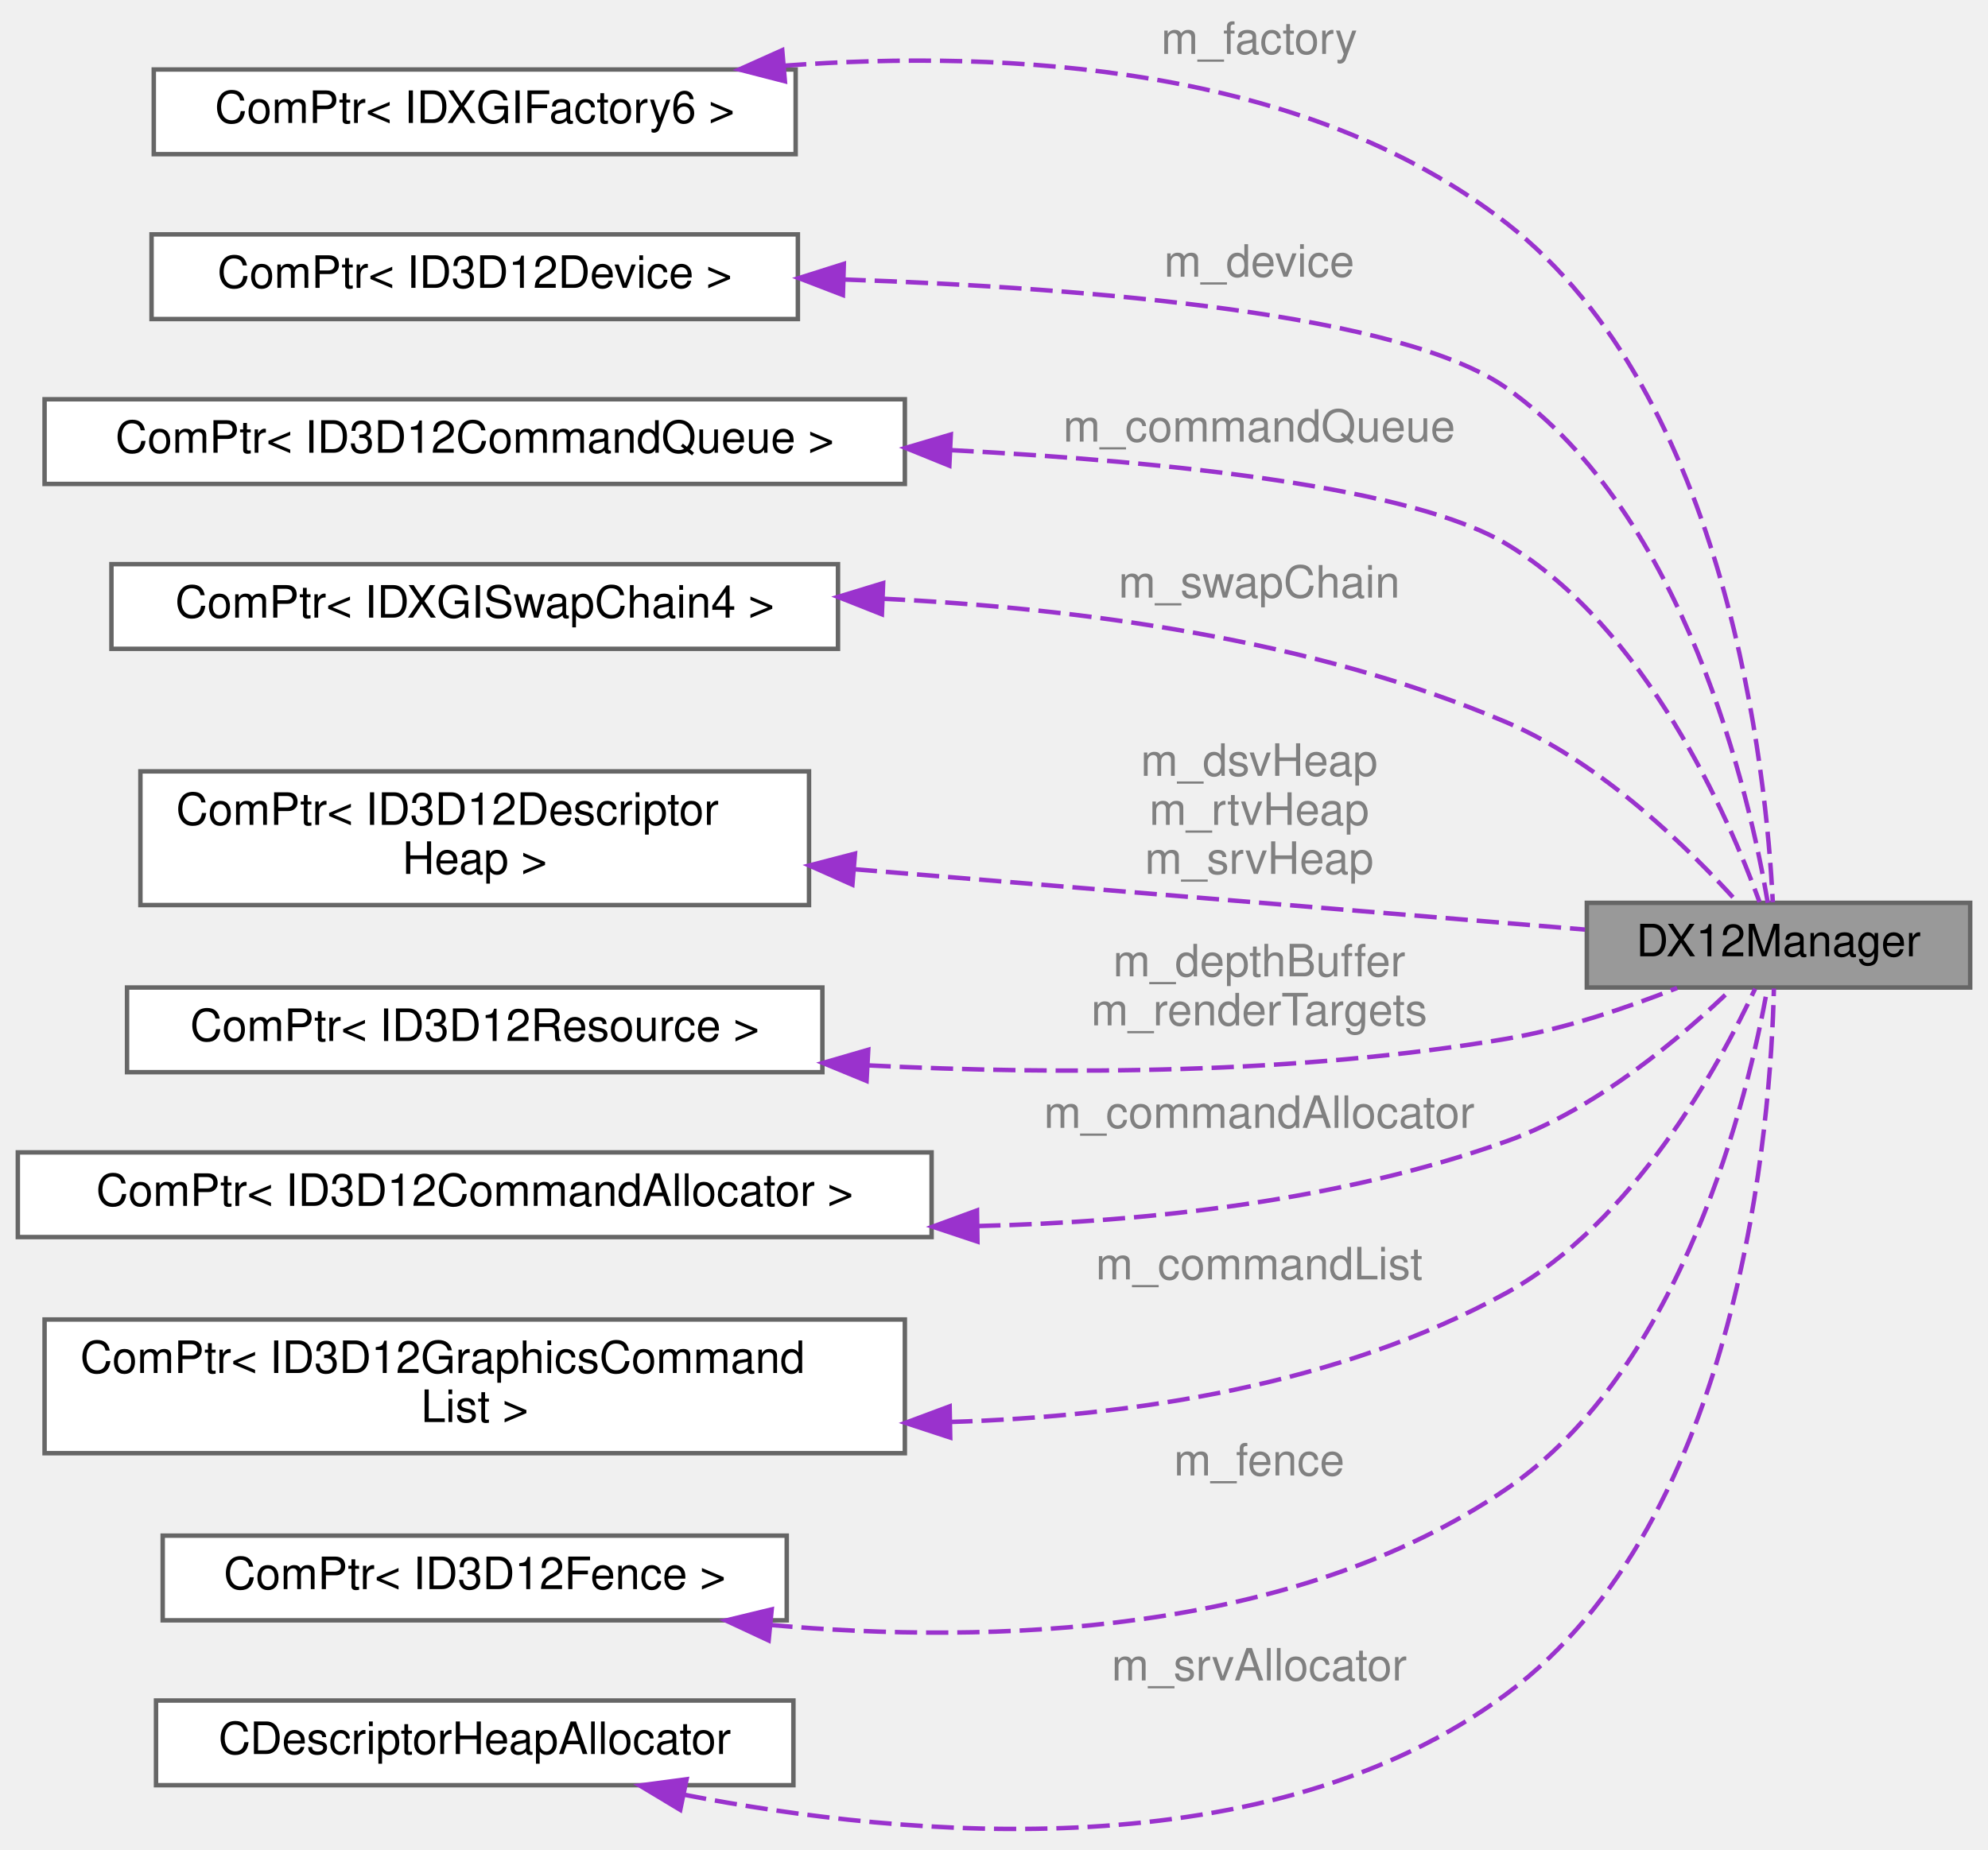
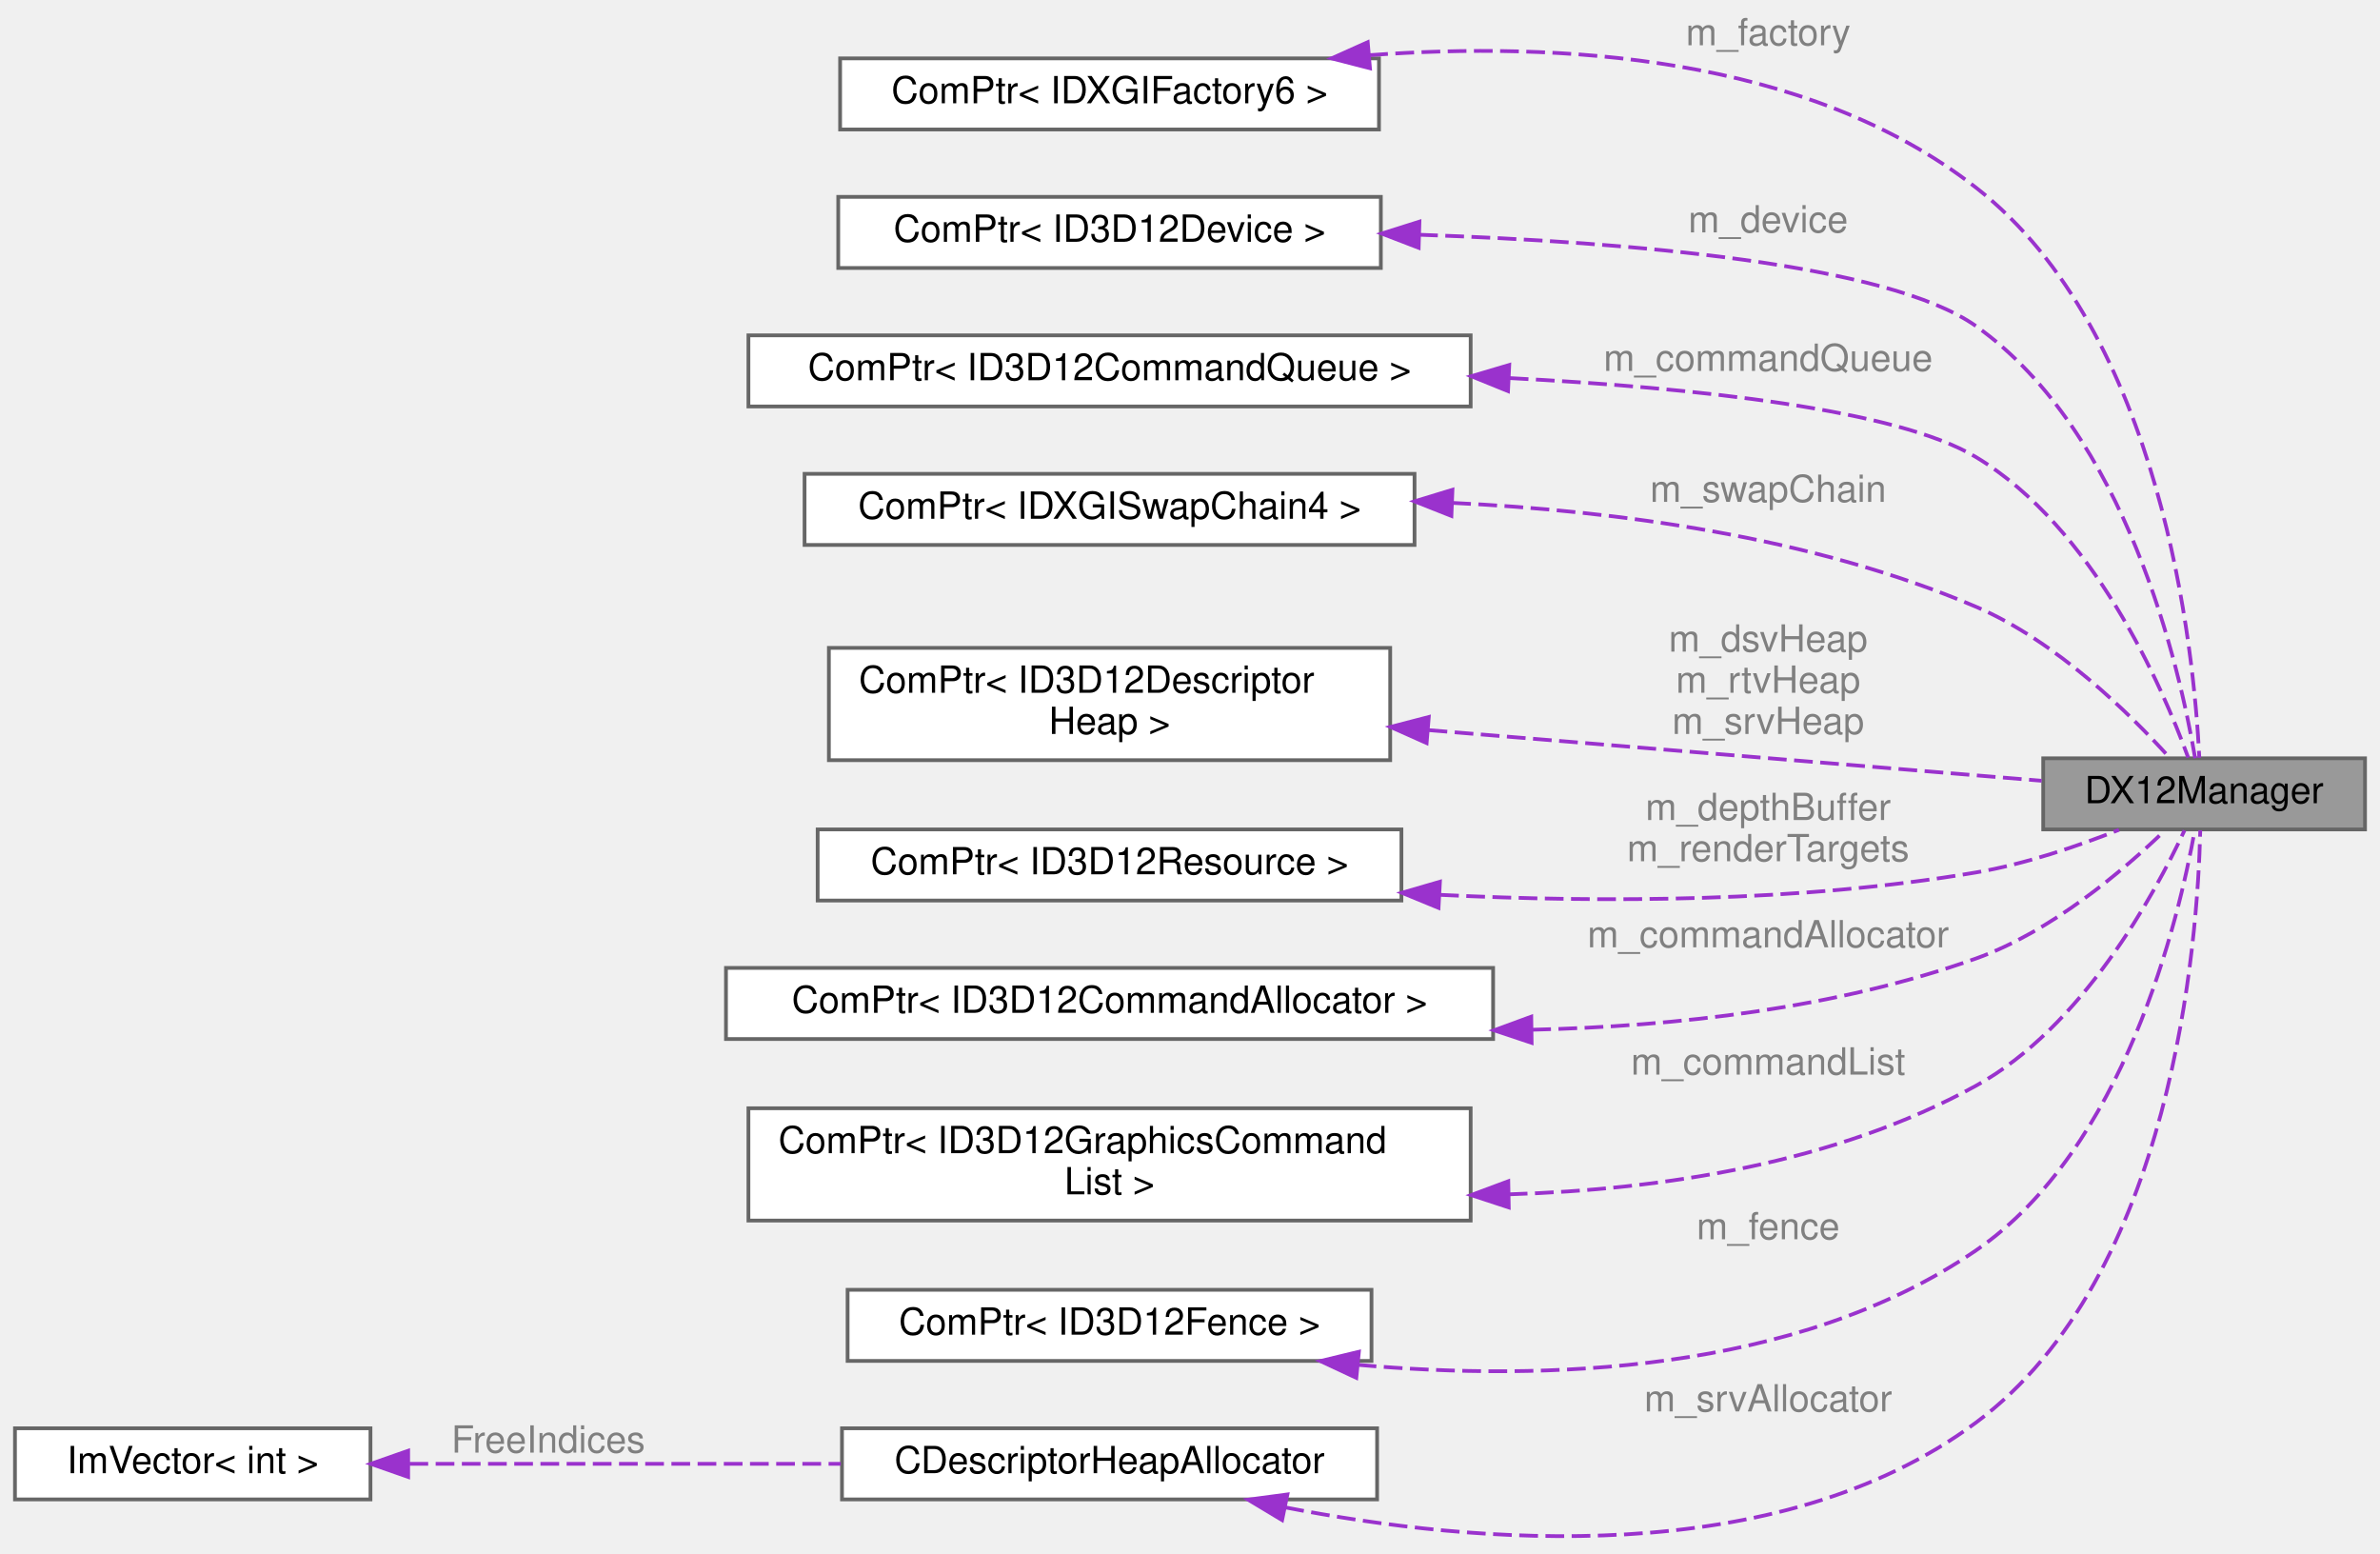
- <svg xmlns="http://www.w3.org/2000/svg" xmlns:xlink="http://www.w3.org/1999/xlink" width="446pt" height="415pt" viewBox="0.00 0.00 446.00 414.81">
+ <svg xmlns="http://www.w3.org/2000/svg" xmlns:xlink="http://www.w3.org/1999/xlink" width="636pt" height="415pt" viewBox="0.00 0.00 636.00 414.81">
  <g id="graph0" class="graph" transform="scale(1 1) rotate(0) translate(4 410.81)">
    <g id="Node000001" class="node">
      <g id="a_Node000001">
        <a xlink:title=" ">
-           <polygon fill="#999999" stroke="#666666" points="438,-208.31 352,-208.31 352,-189.31 438,-189.31 438,-208.31" />
-           <text text-anchor="middle" x="395" y="-196.31" font-family="Helvetica,sans-Serif" font-size="10.00">DX12Manager</text>
+           <polygon fill="#999999" stroke="#666666" points="628,-208.31 542,-208.31 542,-189.31 628,-189.31 628,-208.31" />
+           <text text-anchor="middle" x="585" y="-196.31" font-family="Helvetica,sans-Serif" font-size="10.00">DX12Manager</text>
        </a>
      </g>
    </g>
    <g id="Node000002" class="node">
      <g id="a_Node000002">
        <a xlink:title=" ">
-           <polygon fill="white" stroke="#666666" points="174.5,-395.31 30.5,-395.31 30.5,-376.31 174.5,-376.31 174.5,-395.31" />
-           <text text-anchor="middle" x="102.5" y="-383.31" font-family="Helvetica,sans-Serif" font-size="10.00">ComPtr&lt; IDXGIFactory6 &gt;</text>
+           <polygon fill="white" stroke="#666666" points="364.5,-395.31 220.5,-395.31 220.5,-376.31 364.5,-376.31 364.5,-395.31" />
+           <text text-anchor="middle" x="292.5" y="-383.31" font-family="Helvetica,sans-Serif" font-size="10.00">ComPtr&lt; IDXGIFactory6 &gt;</text>
        </a>
      </g>
    </g>
    <g id="edge1_Node000001_Node000002" class="edge">
      <g id="a_edge1_Node000001_Node000002">
        <a xlink:title=" ">
-           <path fill="none" stroke="#9a32cd" stroke-dasharray="5,2" d="M171.9,-396.16C221.87,-399.85 288.56,-396.22 334,-360.81 383.91,-321.9 392.31,-237.08 393.72,-208.46" />
-           <polygon fill="#9a32cd" stroke="#9a32cd" points="172.09,-392.67 161.83,-395.31 171.49,-399.64 172.09,-392.67" />
-         </a>
-       </g>
-       <text text-anchor="middle" x="278.5" y="-398.81" font-family="Helvetica,sans-Serif" font-size="10.00" fill="grey"> m_factory</text>
+           <path fill="none" stroke="#9a32cd" stroke-dasharray="5,2" d="M361.9,-396.16C411.87,-399.85 478.56,-396.22 524,-360.81 573.91,-321.9 582.31,-237.08 583.72,-208.46" />
+           <polygon fill="#9a32cd" stroke="#9a32cd" points="362.09,-392.67 351.83,-395.31 361.49,-399.64 362.09,-392.67" />
+         </a>
+       </g>
+       <text text-anchor="middle" x="468.5" y="-398.81" font-family="Helvetica,sans-Serif" font-size="10.00" fill="grey"> m_factory</text>
    </g>
    <g id="Node000003" class="node">
      <g id="a_Node000003">
        <a xlink:title=" ">
-           <polygon fill="white" stroke="#666666" points="175,-358.31 30,-358.31 30,-339.31 175,-339.31 175,-358.31" />
-           <text text-anchor="middle" x="102.5" y="-346.31" font-family="Helvetica,sans-Serif" font-size="10.00">ComPtr&lt; ID3D12Device &gt;</text>
+           <polygon fill="white" stroke="#666666" points="365,-358.31 220,-358.31 220,-339.31 365,-339.31 365,-358.31" />
+           <text text-anchor="middle" x="292.5" y="-346.31" font-family="Helvetica,sans-Serif" font-size="10.00">ComPtr&lt; ID3D12Device &gt;</text>
        </a>
      </g>
    </g>
    <g id="edge2_Node000001_Node000003" class="edge">
      <g id="a_edge2_Node000001_Node000003">
        <a xlink:title=" ">
-           <path fill="none" stroke="#9a32cd" stroke-dasharray="5,2" d="M185.23,-348.19C241.64,-346.25 310.56,-340.39 334,-323.81 374.29,-295.31 388.53,-232.29 392.6,-208.32" />
-           <polygon fill="#9a32cd" stroke="#9a32cd" points="185.1,-344.7 175.21,-348.5 185.31,-351.69 185.1,-344.7" />
-         </a>
-       </g>
-       <text text-anchor="middle" x="278.5" y="-348.81" font-family="Helvetica,sans-Serif" font-size="10.00" fill="grey"> m_device</text>
+           <path fill="none" stroke="#9a32cd" stroke-dasharray="5,2" d="M375.23,-348.19C431.64,-346.25 500.56,-340.39 524,-323.81 564.29,-295.31 578.53,-232.29 582.6,-208.32" />
+           <polygon fill="#9a32cd" stroke="#9a32cd" points="375.1,-344.7 365.21,-348.5 375.31,-351.69 375.1,-344.7" />
+         </a>
+       </g>
+       <text text-anchor="middle" x="468.5" y="-348.81" font-family="Helvetica,sans-Serif" font-size="10.00" fill="grey"> m_device</text>
    </g>
    <g id="Node000004" class="node">
      <g id="a_Node000004">
        <a xlink:title=" ">
-           <polygon fill="white" stroke="#666666" points="199,-321.31 6,-321.31 6,-302.31 199,-302.31 199,-321.31" />
-           <text text-anchor="middle" x="102.5" y="-309.31" font-family="Helvetica,sans-Serif" font-size="10.00">ComPtr&lt; ID3D12CommandQueue &gt;</text>
+           <polygon fill="white" stroke="#666666" points="389,-321.31 196,-321.31 196,-302.31 389,-302.31 389,-321.31" />
+           <text text-anchor="middle" x="292.5" y="-309.31" font-family="Helvetica,sans-Serif" font-size="10.00">ComPtr&lt; ID3D12CommandQueue &gt;</text>
        </a>
      </g>
    </g>
    <g id="edge3_Node000001_Node000004" class="edge">
      <g id="a_edge3_Node000001_Node000004">
        <a xlink:title=" ">
-           <path fill="none" stroke="#9a32cd" stroke-dasharray="5,2" d="M209.45,-309.89C259.56,-307.27 312.96,-301.45 334,-288.81 365.39,-269.94 383.77,-227.6 390.75,-208.49" />
-           <polygon fill="#9a32cd" stroke="#9a32cd" points="208.98,-306.41 199.16,-310.39 209.31,-313.4 208.98,-306.41" />
-         </a>
-       </g>
-       <text text-anchor="middle" x="278.5" y="-311.81" font-family="Helvetica,sans-Serif" font-size="10.00" fill="grey"> m_commandQueue</text>
+           <path fill="none" stroke="#9a32cd" stroke-dasharray="5,2" d="M399.45,-309.89C449.56,-307.27 502.96,-301.45 524,-288.81 555.39,-269.94 573.77,-227.6 580.75,-208.49" />
+           <polygon fill="#9a32cd" stroke="#9a32cd" points="398.98,-306.41 389.16,-310.39 399.31,-313.4 398.98,-306.41" />
+         </a>
+       </g>
+       <text text-anchor="middle" x="468.5" y="-311.81" font-family="Helvetica,sans-Serif" font-size="10.00" fill="grey"> m_commandQueue</text>
    </g>
    <g id="Node000005" class="node">
      <g id="a_Node000005">
        <a xlink:title=" ">
-           <polygon fill="white" stroke="#666666" points="184,-284.31 21,-284.31 21,-265.31 184,-265.31 184,-284.31" />
-           <text text-anchor="middle" x="102.5" y="-272.31" font-family="Helvetica,sans-Serif" font-size="10.00">ComPtr&lt; IDXGISwapChain4 &gt;</text>
+           <polygon fill="white" stroke="#666666" points="374,-284.31 211,-284.31 211,-265.31 374,-265.31 374,-284.31" />
+           <text text-anchor="middle" x="292.5" y="-272.31" font-family="Helvetica,sans-Serif" font-size="10.00">ComPtr&lt; IDXGISwapChain4 &gt;</text>
        </a>
      </g>
    </g>
    <g id="edge4_Node000001_Node000005" class="edge">
      <g id="a_edge4_Node000001_Node000005">
        <a xlink:title=" ">
-           <path fill="none" stroke="#9a32cd" stroke-dasharray="5,2" d="M194.07,-276.55C237.86,-274.45 290.28,-267.47 334,-248.81 355.45,-239.65 375.16,-220.22 385.79,-208.46" />
-           <polygon fill="#9a32cd" stroke="#9a32cd" points="193.85,-273.06 184,-276.96 194.13,-280.05 193.85,-273.06" />
-         </a>
-       </g>
-       <text text-anchor="middle" x="278.5" y="-276.81" font-family="Helvetica,sans-Serif" font-size="10.00" fill="grey"> m_swapChain</text>
+           <path fill="none" stroke="#9a32cd" stroke-dasharray="5,2" d="M384.07,-276.55C427.86,-274.45 480.28,-267.47 524,-248.81 545.45,-239.65 565.16,-220.22 575.79,-208.46" />
+           <polygon fill="#9a32cd" stroke="#9a32cd" points="383.85,-273.06 374,-276.96 384.13,-280.05 383.85,-273.06" />
+         </a>
+       </g>
+       <text text-anchor="middle" x="468.5" y="-276.81" font-family="Helvetica,sans-Serif" font-size="10.00" fill="grey"> m_swapChain</text>
    </g>
    <g id="Node000006" class="node">
      <g id="a_Node000006">
        <a xlink:title=" ">
-           <polygon fill="white" stroke="#666666" points="177.5,-237.81 27.5,-237.81 27.5,-207.81 177.5,-207.81 177.5,-237.81" />
-           <text text-anchor="start" x="35.5" y="-225.81" font-family="Helvetica,sans-Serif" font-size="10.00">ComPtr&lt; ID3D12Descriptor</text>
-           <text text-anchor="middle" x="102.5" y="-214.81" font-family="Helvetica,sans-Serif" font-size="10.00">Heap &gt;</text>
+           <polygon fill="white" stroke="#666666" points="367.5,-237.81 217.5,-237.81 217.5,-207.81 367.5,-207.81 367.5,-237.81" />
+           <text text-anchor="start" x="225.5" y="-225.81" font-family="Helvetica,sans-Serif" font-size="10.00">ComPtr&lt; ID3D12Descriptor</text>
+           <text text-anchor="middle" x="292.5" y="-214.81" font-family="Helvetica,sans-Serif" font-size="10.00">Heap &gt;</text>
        </a>
      </g>
    </g>
    <g id="edge5_Node000001_Node000006" class="edge">
      <g id="a_edge5_Node000001_Node000006">
        <a xlink:title=" ">
-           <path fill="none" stroke="#9a32cd" stroke-dasharray="5,2" d="M187.76,-215.84C241.47,-211.41 308.77,-205.85 351.59,-202.31" />
-           <polygon fill="#9a32cd" stroke="#9a32cd" points="187.23,-212.38 177.56,-216.69 187.81,-219.35 187.23,-212.38" />
-         </a>
-       </g>
-       <text text-anchor="middle" x="278.5" y="-236.81" font-family="Helvetica,sans-Serif" font-size="10.00" fill="grey"> m_dsvHeap</text>
-       <text text-anchor="middle" x="278.5" y="-225.81" font-family="Helvetica,sans-Serif" font-size="10.00" fill="grey">m_rtvHeap</text>
-       <text text-anchor="middle" x="278.5" y="-214.81" font-family="Helvetica,sans-Serif" font-size="10.00" fill="grey">m_srvHeap</text>
+           <path fill="none" stroke="#9a32cd" stroke-dasharray="5,2" d="M377.76,-215.84C431.47,-211.41 498.77,-205.85 541.59,-202.31" />
+           <polygon fill="#9a32cd" stroke="#9a32cd" points="377.23,-212.38 367.56,-216.69 377.81,-219.35 377.23,-212.38" />
+         </a>
+       </g>
+       <text text-anchor="middle" x="468.5" y="-236.81" font-family="Helvetica,sans-Serif" font-size="10.00" fill="grey"> m_dsvHeap</text>
+       <text text-anchor="middle" x="468.5" y="-225.81" font-family="Helvetica,sans-Serif" font-size="10.00" fill="grey">m_rtvHeap</text>
+       <text text-anchor="middle" x="468.5" y="-214.81" font-family="Helvetica,sans-Serif" font-size="10.00" fill="grey">m_srvHeap</text>
    </g>
    <g id="Node000007" class="node">
      <g id="a_Node000007">
        <a xlink:title=" ">
-           <polygon fill="white" stroke="#666666" points="180.5,-189.31 24.5,-189.31 24.5,-170.31 180.5,-170.31 180.5,-189.31" />
-           <text text-anchor="middle" x="102.5" y="-177.31" font-family="Helvetica,sans-Serif" font-size="10.00">ComPtr&lt; ID3D12Resource &gt;</text>
+           <polygon fill="white" stroke="#666666" points="370.5,-189.31 214.5,-189.31 214.5,-170.31 370.5,-170.31 370.5,-189.31" />
+           <text text-anchor="middle" x="292.5" y="-177.31" font-family="Helvetica,sans-Serif" font-size="10.00">ComPtr&lt; ID3D12Resource &gt;</text>
        </a>
      </g>
    </g>
    <g id="edge6_Node000001_Node000007" class="edge">
      <g id="a_edge6_Node000001_Node000007">
        <a xlink:title=" ">
-           <path fill="none" stroke="#9a32cd" stroke-dasharray="5,2" d="M190.84,-171.83C234.18,-169.7 287.16,-169.84 334,-177.81 347.06,-180.02 361.06,-184.78 372.25,-189.2" />
-           <polygon fill="#9a32cd" stroke="#9a32cd" points="190.41,-168.35 180.61,-172.38 190.79,-175.34 190.41,-168.35" />
-         </a>
-       </g>
-       <text text-anchor="middle" x="278.5" y="-191.81" font-family="Helvetica,sans-Serif" font-size="10.00" fill="grey"> m_depthBuffer</text>
-       <text text-anchor="middle" x="278.5" y="-180.81" font-family="Helvetica,sans-Serif" font-size="10.00" fill="grey">m_renderTargets</text>
+           <path fill="none" stroke="#9a32cd" stroke-dasharray="5,2" d="M380.84,-171.83C424.18,-169.7 477.16,-169.84 524,-177.81 537.06,-180.02 551.06,-184.78 562.25,-189.2" />
+           <polygon fill="#9a32cd" stroke="#9a32cd" points="380.41,-168.35 370.61,-172.38 380.79,-175.34 380.41,-168.35" />
+         </a>
+       </g>
+       <text text-anchor="middle" x="468.5" y="-191.81" font-family="Helvetica,sans-Serif" font-size="10.00" fill="grey"> m_depthBuffer</text>
+       <text text-anchor="middle" x="468.5" y="-180.81" font-family="Helvetica,sans-Serif" font-size="10.00" fill="grey">m_renderTargets</text>
    </g>
    <g id="Node000008" class="node">
      <g id="a_Node000008">
        <a xlink:title=" ">
-           <polygon fill="white" stroke="#666666" points="205,-152.31 0,-152.31 0,-133.31 205,-133.31 205,-152.31" />
-           <text text-anchor="middle" x="102.5" y="-140.31" font-family="Helvetica,sans-Serif" font-size="10.00">ComPtr&lt; ID3D12CommandAllocator &gt;</text>
+           <polygon fill="white" stroke="#666666" points="395,-152.31 190,-152.31 190,-133.31 395,-133.31 395,-152.31" />
+           <text text-anchor="middle" x="292.5" y="-140.31" font-family="Helvetica,sans-Serif" font-size="10.00">ComPtr&lt; ID3D12CommandAllocator &gt;</text>
        </a>
      </g>
    </g>
    <g id="edge7_Node000001_Node000008" class="edge">
      <g id="a_edge7_Node000001_Node000008">
        <a xlink:title=" ">
-           <path fill="none" stroke="#9a32cd" stroke-dasharray="5,2" d="M215.46,-135.79C253.97,-136.71 296.75,-141.53 334,-154.81 354.2,-162 373.43,-178.37 384.46,-188.98" />
-           <polygon fill="#9a32cd" stroke="#9a32cd" points="215.29,-132.29 205.24,-135.64 215.19,-139.29 215.29,-132.29" />
-         </a>
-       </g>
-       <text text-anchor="middle" x="278.5" y="-157.81" font-family="Helvetica,sans-Serif" font-size="10.00" fill="grey"> m_commandAllocator</text>
+           <path fill="none" stroke="#9a32cd" stroke-dasharray="5,2" d="M405.46,-135.79C443.97,-136.71 486.75,-141.53 524,-154.81 544.2,-162 563.43,-178.37 574.46,-188.98" />
+           <polygon fill="#9a32cd" stroke="#9a32cd" points="405.29,-132.29 395.24,-135.64 405.19,-139.29 405.29,-132.29" />
+         </a>
+       </g>
+       <text text-anchor="middle" x="468.5" y="-157.81" font-family="Helvetica,sans-Serif" font-size="10.00" fill="grey"> m_commandAllocator</text>
    </g>
    <g id="Node000009" class="node">
      <g id="a_Node000009">
        <a xlink:title=" ">
-           <polygon fill="white" stroke="#666666" points="199,-114.81 6,-114.81 6,-84.81 199,-84.81 199,-114.81" />
-           <text text-anchor="start" x="14" y="-102.81" font-family="Helvetica,sans-Serif" font-size="10.00">ComPtr&lt; ID3D12GraphicsCommand</text>
-           <text text-anchor="middle" x="102.5" y="-91.81" font-family="Helvetica,sans-Serif" font-size="10.00">List &gt;</text>
+           <polygon fill="white" stroke="#666666" points="389,-114.81 196,-114.81 196,-84.81 389,-84.81 389,-114.81" />
+           <text text-anchor="start" x="204" y="-102.81" font-family="Helvetica,sans-Serif" font-size="10.00">ComPtr&lt; ID3D12GraphicsCommand</text>
+           <text text-anchor="middle" x="292.5" y="-91.81" font-family="Helvetica,sans-Serif" font-size="10.00">List &gt;</text>
        </a>
      </g>
    </g>
    <g id="edge8_Node000001_Node000009" class="edge">
      <g id="a_edge8_Node000001_Node000009">
        <a xlink:title=" ">
-           <path fill="none" stroke="#9a32cd" stroke-dasharray="5,2" d="M209.19,-91.82C250.34,-93.08 296.52,-100.18 334,-120.81 362.44,-136.45 381.72,-171.84 389.76,-189.05" />
-           <polygon fill="#9a32cd" stroke="#9a32cd" points="209.18,-88.32 199.12,-91.62 209.05,-95.32 209.18,-88.32" />
-         </a>
-       </g>
-       <text text-anchor="middle" x="278.5" y="-123.81" font-family="Helvetica,sans-Serif" font-size="10.00" fill="grey"> m_commandList</text>
+           <path fill="none" stroke="#9a32cd" stroke-dasharray="5,2" d="M399.19,-91.82C440.34,-93.08 486.52,-100.18 524,-120.81 552.44,-136.45 571.72,-171.84 579.76,-189.05" />
+           <polygon fill="#9a32cd" stroke="#9a32cd" points="399.18,-88.32 389.12,-91.62 399.05,-95.32 399.18,-88.32" />
+         </a>
+       </g>
+       <text text-anchor="middle" x="468.5" y="-123.81" font-family="Helvetica,sans-Serif" font-size="10.00" fill="grey"> m_commandList</text>
    </g>
    <g id="Node000010" class="node">
      <g id="a_Node000010">
        <a xlink:title=" ">
-           <polygon fill="white" stroke="#666666" points="172.5,-66.31 32.5,-66.31 32.5,-47.31 172.5,-47.31 172.5,-66.31" />
-           <text text-anchor="middle" x="102.5" y="-54.31" font-family="Helvetica,sans-Serif" font-size="10.00">ComPtr&lt; ID3D12Fence &gt;</text>
+           <polygon fill="white" stroke="#666666" points="362.5,-66.31 222.5,-66.31 222.5,-47.31 362.5,-47.31 362.5,-66.31" />
+           <text text-anchor="middle" x="292.5" y="-54.31" font-family="Helvetica,sans-Serif" font-size="10.00">ComPtr&lt; ID3D12Fence &gt;</text>
        </a>
      </g>
    </g>
    <g id="edge9_Node000001_Node000010" class="edge">
      <g id="a_edge9_Node000001_Node000010">
        <a xlink:title=" ">
-           <path fill="none" stroke="#9a32cd" stroke-dasharray="5,2" d="M168.81,-46.27C218.36,-41.86 285.93,-43.91 334,-76.81 373.74,-104 388.24,-165.32 392.5,-189.12" />
-           <polygon fill="#9a32cd" stroke="#9a32cd" points="168.44,-42.79 158.83,-47.27 169.13,-49.76 168.44,-42.79" />
-         </a>
-       </g>
-       <text text-anchor="middle" x="278.5" y="-79.81" font-family="Helvetica,sans-Serif" font-size="10.00" fill="grey"> m_fence</text>
+           <path fill="none" stroke="#9a32cd" stroke-dasharray="5,2" d="M358.81,-46.27C408.36,-41.86 475.93,-43.91 524,-76.81 563.74,-104 578.24,-165.32 582.5,-189.12" />
+           <polygon fill="#9a32cd" stroke="#9a32cd" points="358.44,-42.79 348.83,-47.27 359.13,-49.76 358.44,-42.79" />
+         </a>
+       </g>
+       <text text-anchor="middle" x="468.5" y="-79.81" font-family="Helvetica,sans-Serif" font-size="10.00" fill="grey"> m_fence</text>
    </g>
    <g id="Node000011" class="node">
      <g id="a_Node000011">
        <a xlink:href="classCDescriptorHeapAllocator.html" target="_top" xlink:title=" ">
-           <polygon fill="white" stroke="#666666" points="174,-29.31 31,-29.31 31,-10.31 174,-10.31 174,-29.31" />
-           <text text-anchor="middle" x="102.5" y="-17.31" font-family="Helvetica,sans-Serif" font-size="10.00">CDescriptorHeapAllocator</text>
+           <polygon fill="white" stroke="#666666" points="364,-29.31 221,-29.31 221,-10.31 364,-10.31 364,-29.31" />
+           <text text-anchor="middle" x="292.5" y="-17.31" font-family="Helvetica,sans-Serif" font-size="10.00">CDescriptorHeapAllocator</text>
        </a>
      </g>
    </g>
    <g id="edge10_Node000001_Node000011" class="edge">
      <g id="a_edge10_Node000001_Node000011">
        <a xlink:title=" ">
-           <path fill="none" stroke="#9a32cd" stroke-dasharray="5,2" d="M149.5,-8.17C199.91,1.69 280.7,8.69 334,-30.81 386.75,-69.9 393.28,-159.46 393.97,-189.09" />
-           <polygon fill="#9a32cd" stroke="#9a32cd" points="148.61,-4.78 139.53,-10.24 150.03,-11.64 148.61,-4.78" />
-         </a>
-       </g>
-       <text text-anchor="middle" x="278.5" y="-33.81" font-family="Helvetica,sans-Serif" font-size="10.00" fill="grey"> m_srvAllocator</text>
+           <path fill="none" stroke="#9a32cd" stroke-dasharray="5,2" d="M339.5,-8.17C389.91,1.69 470.7,8.69 524,-30.81 576.75,-69.9 583.28,-159.46 583.97,-189.09" />
+           <polygon fill="#9a32cd" stroke="#9a32cd" points="338.61,-4.78 329.53,-10.24 340.03,-11.64 338.61,-4.78" />
+         </a>
+       </g>
+       <text text-anchor="middle" x="468.5" y="-33.81" font-family="Helvetica,sans-Serif" font-size="10.00" fill="grey"> m_srvAllocator</text>
+     </g>
+     <g id="Node000012" class="node">
+       <g id="a_Node000012">
+         <a xlink:href="structImVector.html" target="_top" xlink:title=" ">
+           <polygon fill="white" stroke="#666666" points="95,-29.31 0,-29.31 0,-10.31 95,-10.31 95,-29.31" />
+           <text text-anchor="middle" x="47.5" y="-17.31" font-family="Helvetica,sans-Serif" font-size="10.00">ImVector&lt; int &gt;</text>
+         </a>
+       </g>
+     </g>
+     <g id="edge11_Node000011_Node000012" class="edge">
+       <g id="a_edge11_Node000011_Node000012">
+         <a xlink:title=" ">
+           <path fill="none" stroke="#9a32cd" stroke-dasharray="5,2" d="M105.42,-19.81C139.84,-19.81 184.02,-19.81 220.68,-19.81" />
+           <polygon fill="#9a32cd" stroke="#9a32cd" points="105.07,-16.31 95.07,-19.81 105.07,-23.31 105.07,-16.31" />
+         </a>
+       </g>
+       <text text-anchor="middle" x="142.5" y="-22.81" font-family="Helvetica,sans-Serif" font-size="10.00" fill="grey"> FreeIndices</text>
    </g>
  </g>
</svg>
